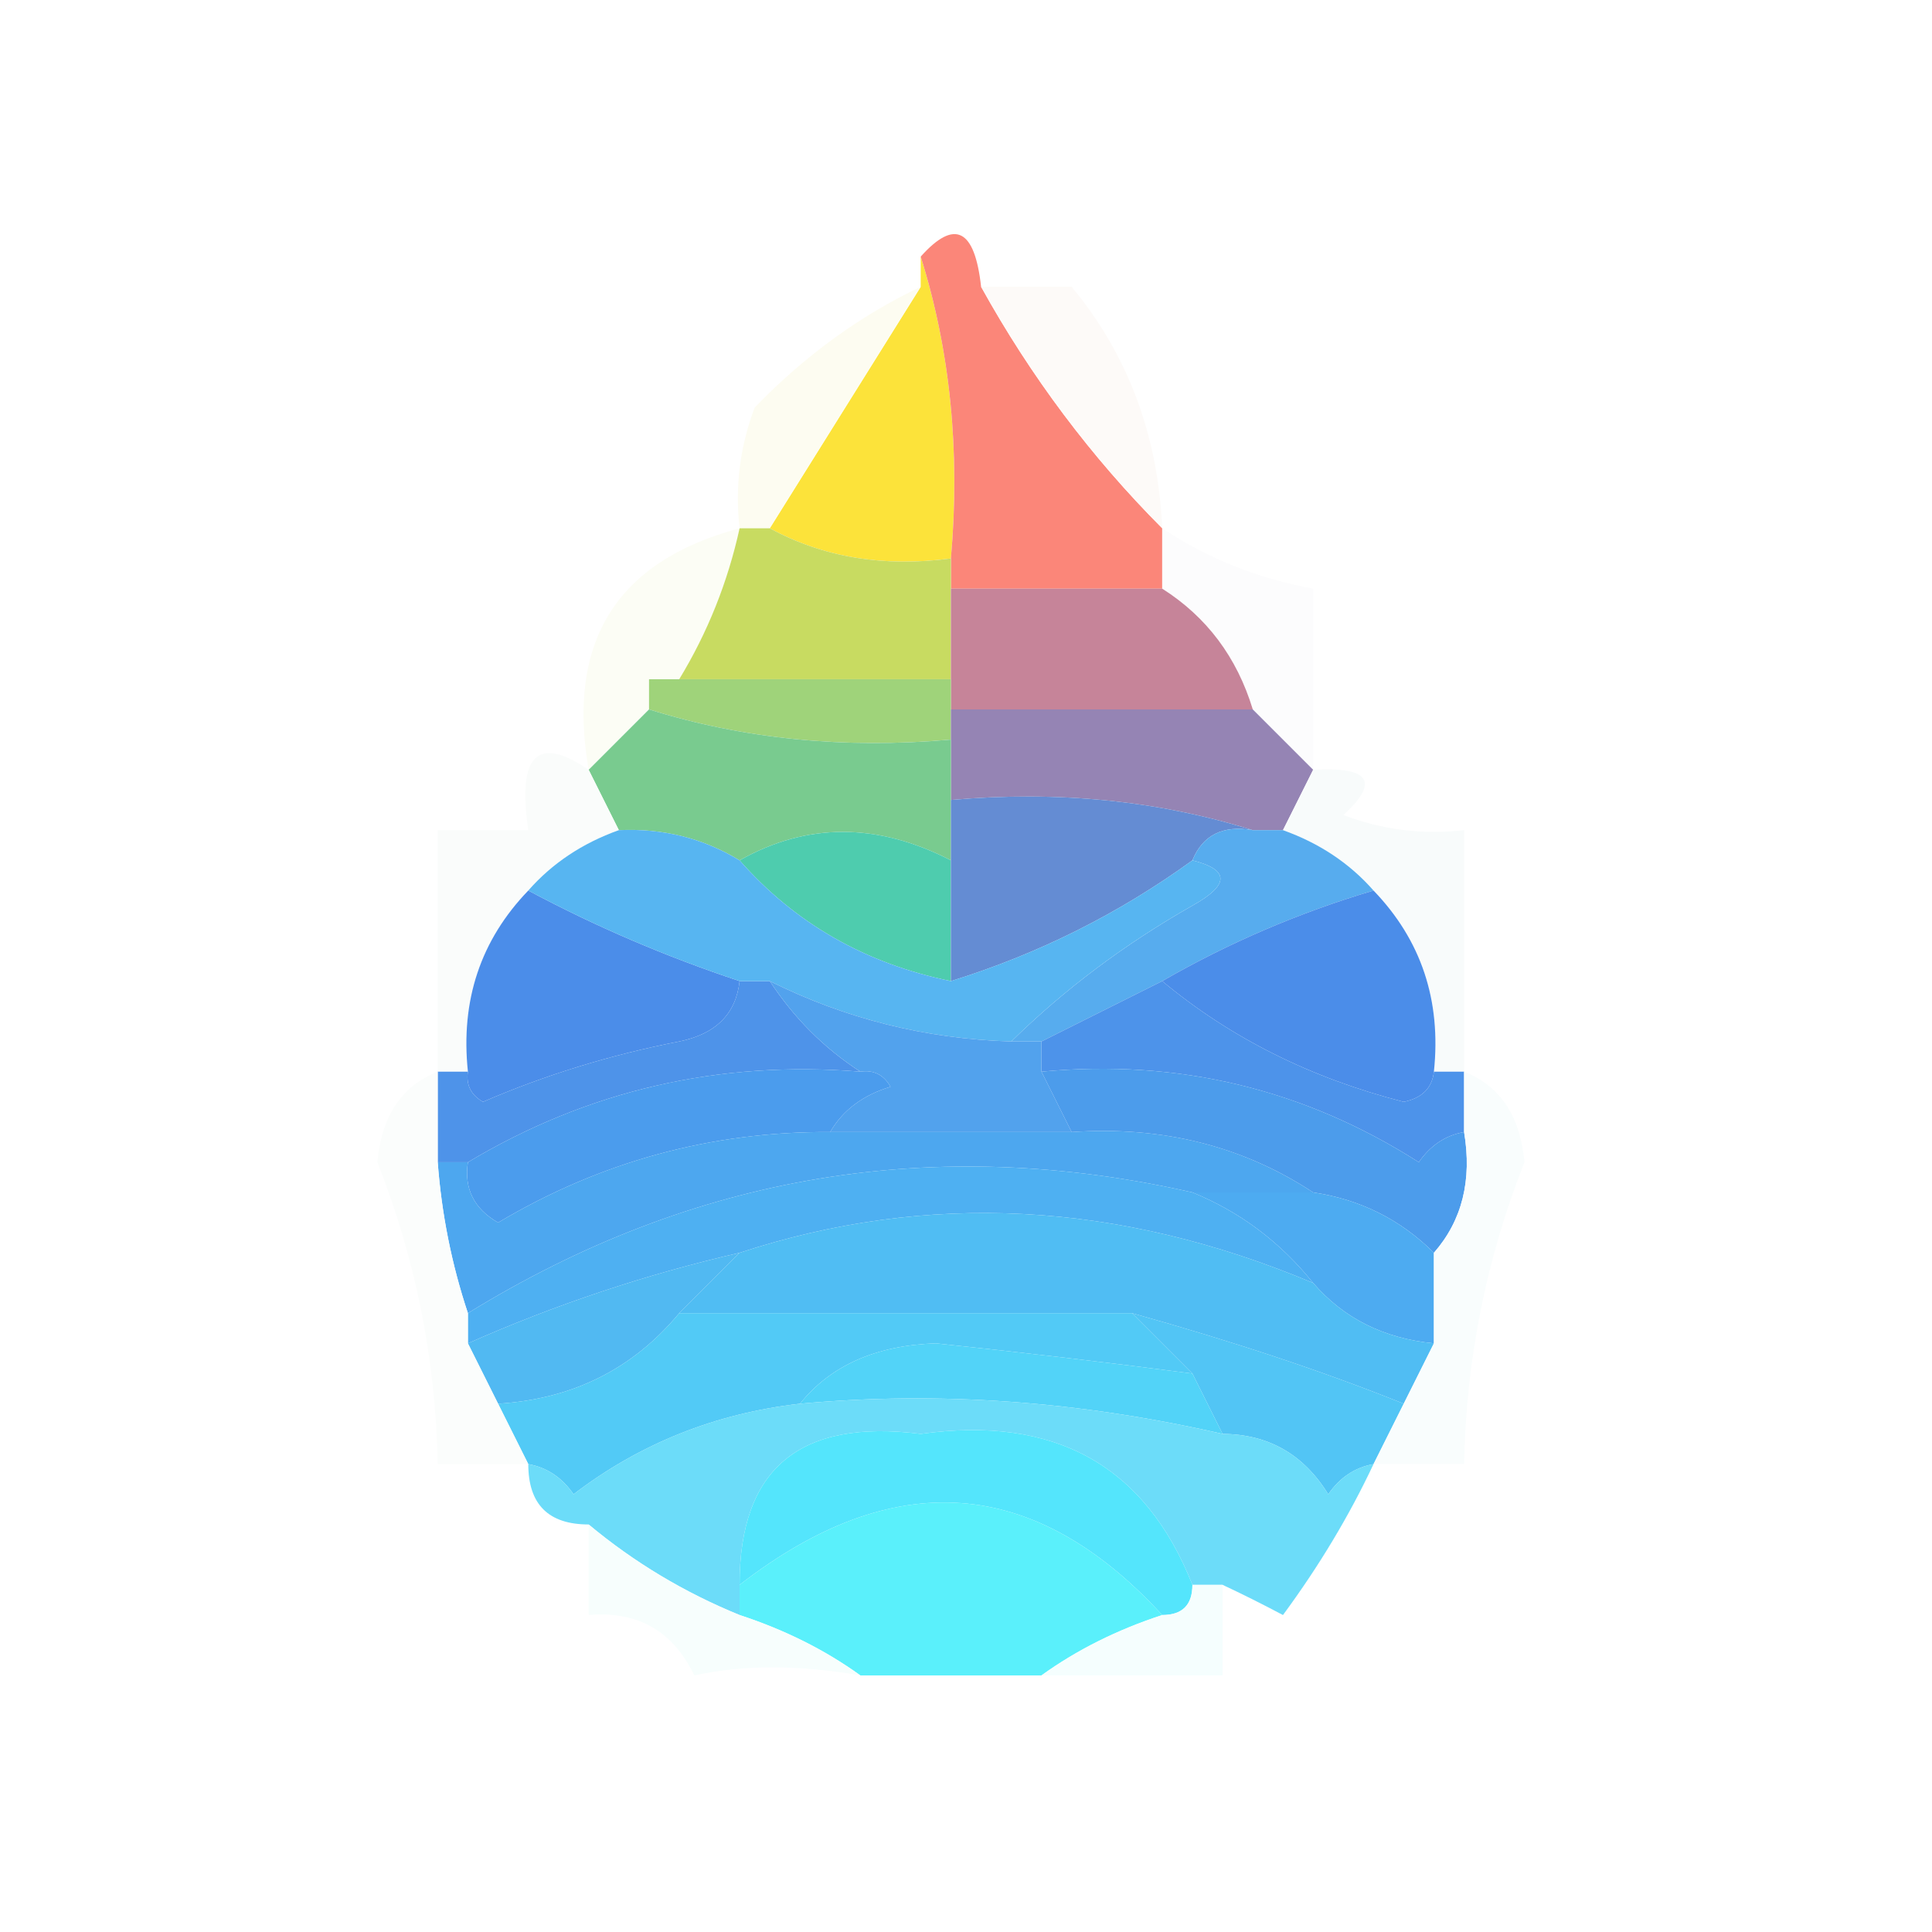
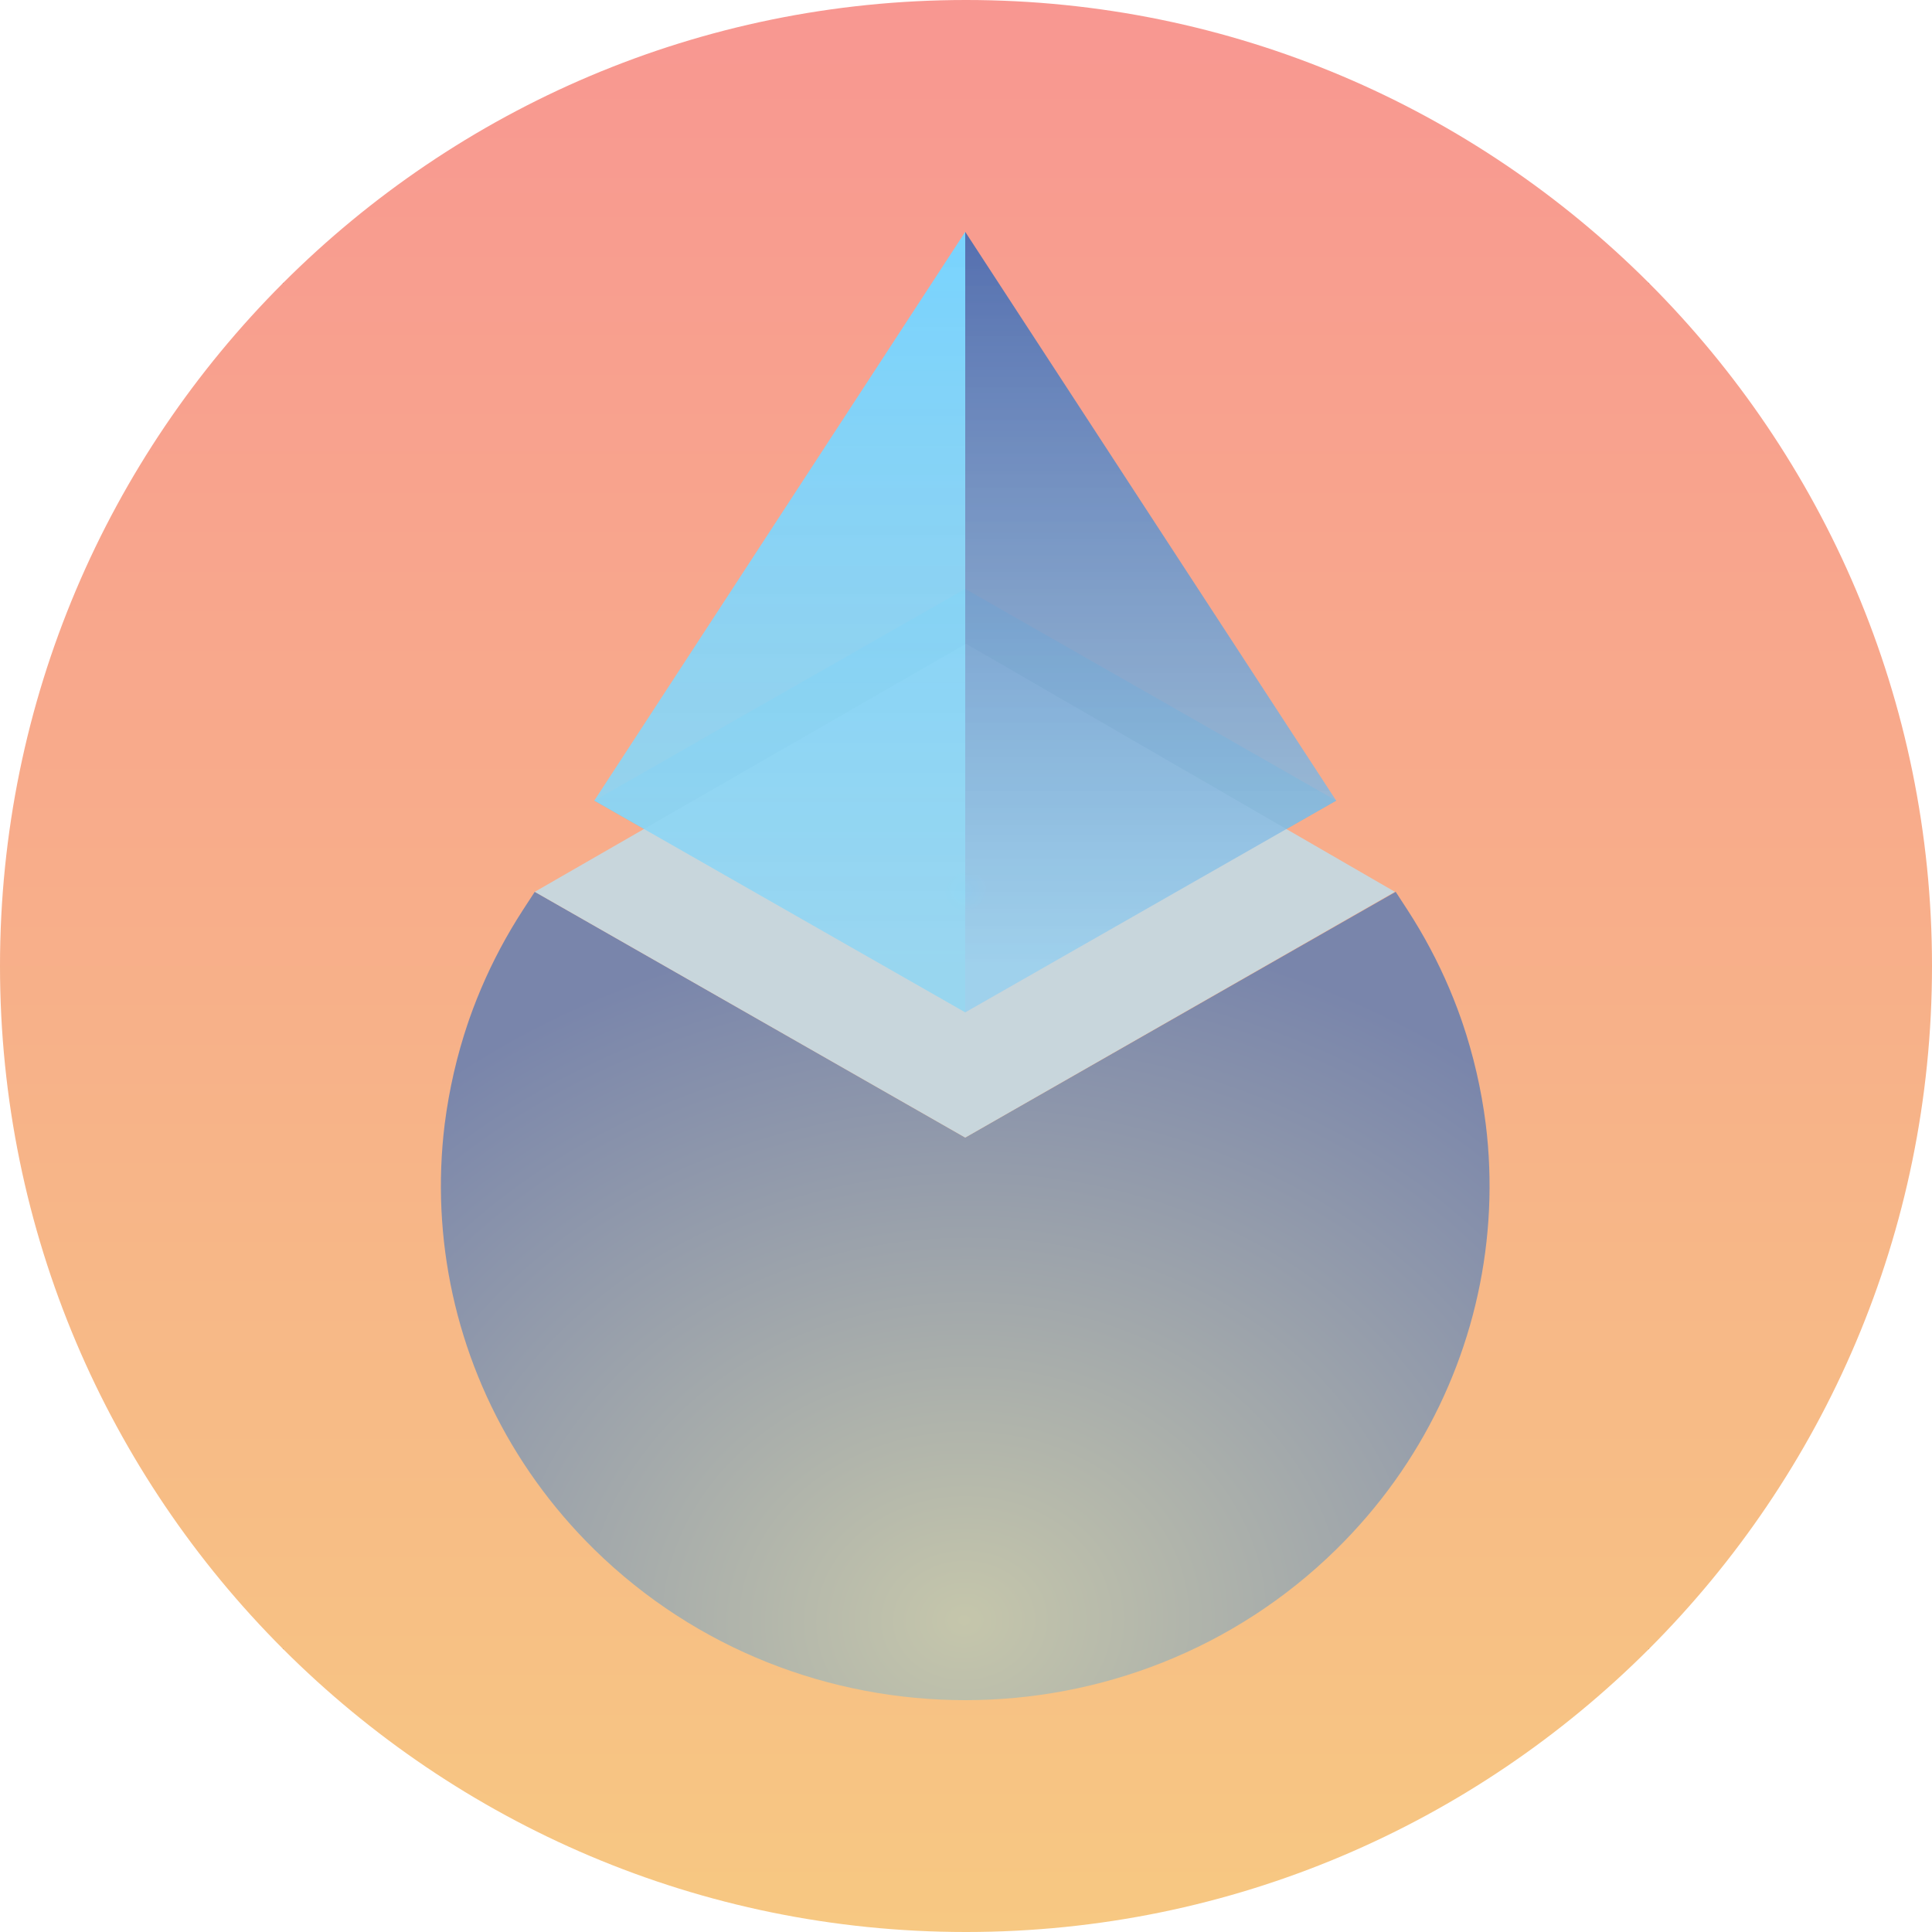
- <svg xmlns="http://www.w3.org/2000/svg" version="1.1" width="64px" height="64px" style="shape-rendering:geometricPrecision; text-rendering:geometricPrecision; image-rendering:optimizeQuality; fill-rule:evenodd; clip-rule:evenodd">
-   <g>
-     <path style="opacity:1" fill="#fce33a" d="M 30.5,8.5 C 31.479,11.625 31.813,14.958 31.5,18.5C 29.265,18.795 27.265,18.461 25.5,17.5C 27.167,14.833 28.833,12.167 30.5,9.5C 30.5,9.167 30.5,8.833 30.5,8.5 Z" />
-   </g>
-   <g>
-     <path style="opacity:1" fill="#fb8679" d="M 30.5,8.5 C 31.623,7.243 32.289,7.576 32.5,9.5C 34.147,12.473 36.147,15.14 38.5,17.5C 38.5,18.167 38.5,18.833 38.5,19.5C 36.167,19.5 33.833,19.5 31.5,19.5C 31.5,19.167 31.5,18.833 31.5,18.5C 31.813,14.958 31.479,11.625 30.5,8.5 Z" />
-   </g>
-   <g>
-     <path style="opacity:1" fill="#fdfcf1" d="M 30.5,9.5 C 28.833,12.167 27.167,14.833 25.5,17.5C 25.167,17.5 24.833,17.5 24.5,17.5C 24.343,16.127 24.51,14.793 25,13.5C 26.651,11.79 28.484,10.456 30.5,9.5 Z" />
-   </g>
-   <g>
-     <path style="opacity:1" fill="#fdfaf8" d="M 32.5,9.5 C 33.5,9.5 34.5,9.5 35.5,9.5C 37.361,11.745 38.361,14.412 38.5,17.5C 36.147,15.14 34.147,12.473 32.5,9.5 Z" />
-   </g>
-   <g>
-     <path style="opacity:1" fill="#fcfdf5" d="M 24.5,17.5 C 24.108,19.284 23.441,20.951 22.5,22.5C 22.167,22.5 21.833,22.5 21.5,22.5C 21.5,22.833 21.5,23.167 21.5,23.5C 20.833,24.167 20.167,24.833 19.5,25.5C 18.761,21.254 20.427,18.587 24.5,17.5 Z" />
-   </g>
-   <g>
-     <path style="opacity:1" fill="#fcfcfd" d="M 38.5,17.5 C 40.011,18.503 41.678,19.169 43.5,19.5C 43.5,21.5 43.5,23.5 43.5,25.5C 42.833,24.833 42.167,24.167 41.5,23.5C 40.974,21.77 39.974,20.436 38.5,19.5C 38.5,18.833 38.5,18.167 38.5,17.5 Z" />
-   </g>
-   <g>
-     <path style="opacity:1" fill="#c8db61" d="M 24.5,17.5 C 24.833,17.5 25.167,17.5 25.5,17.5C 27.265,18.461 29.265,18.795 31.5,18.5C 31.5,18.833 31.5,19.167 31.5,19.5C 31.5,20.5 31.5,21.5 31.5,22.5C 28.5,22.5 25.5,22.5 22.5,22.5C 23.441,20.951 24.108,19.284 24.5,17.5 Z" />
-   </g>
-   <g>
-     <path style="opacity:1" fill="#c68499" d="M 31.5,19.5 C 33.833,19.5 36.167,19.5 38.5,19.5C 39.974,20.436 40.974,21.77 41.5,23.5C 38.167,23.5 34.833,23.5 31.5,23.5C 31.5,23.167 31.5,22.833 31.5,22.5C 31.5,21.5 31.5,20.5 31.5,19.5 Z" />
-   </g>
-   <g>
-     <path style="opacity:1" fill="#9fd37a" d="M 21.5,22.5 C 21.833,22.5 22.167,22.5 22.5,22.5C 25.5,22.5 28.5,22.5 31.5,22.5C 31.5,22.833 31.5,23.167 31.5,23.5C 31.5,23.833 31.5,24.167 31.5,24.5C 27.958,24.813 24.625,24.479 21.5,23.5C 21.5,23.167 21.5,22.833 21.5,22.5 Z" />
-   </g>
-   <g>
-     <path style="opacity:1" fill="#9584b4" d="M 31.5,23.5 C 34.833,23.5 38.167,23.5 41.5,23.5C 42.167,24.167 42.833,24.833 43.5,25.5C 43.167,26.167 42.833,26.833 42.5,27.5C 42.167,27.5 41.833,27.5 41.5,27.5C 38.375,26.521 35.042,26.187 31.5,26.5C 31.5,25.833 31.5,25.167 31.5,24.5C 31.5,24.167 31.5,23.833 31.5,23.5 Z" />
-   </g>
-   <g>
-     <path style="opacity:1" fill="#79cb8f" d="M 21.5,23.5 C 24.625,24.479 27.958,24.813 31.5,24.5C 31.5,25.167 31.5,25.833 31.5,26.5C 31.5,27.167 31.5,27.833 31.5,28.5C 29.059,27.244 26.726,27.244 24.5,28.5C 23.292,27.766 21.959,27.433 20.5,27.5C 20.167,26.833 19.833,26.167 19.5,25.5C 20.167,24.833 20.833,24.167 21.5,23.5 Z" />
-   </g>
-   <g>
-     <path style="opacity:1" fill="#fafcfb" d="M 19.5,25.5 C 19.833,26.167 20.167,26.833 20.5,27.5C 19.291,27.932 18.291,28.599 17.5,29.5C 15.919,31.142 15.252,33.142 15.5,35.5C 15.167,35.5 14.833,35.5 14.5,35.5C 14.5,32.833 14.5,30.167 14.5,27.5C 15.5,27.5 16.5,27.5 17.5,27.5C 17.131,25.006 17.797,24.34 19.5,25.5 Z" />
-   </g>
-   <g>
-     <path style="opacity:1" fill="#f8fbfb" d="M 43.5,25.5 C 45.379,25.393 45.712,25.893 44.5,27C 45.793,27.49 47.127,27.657 48.5,27.5C 48.5,30.167 48.5,32.833 48.5,35.5C 48.167,35.5 47.833,35.5 47.5,35.5C 47.748,33.142 47.081,31.142 45.5,29.5C 44.709,28.599 43.709,27.932 42.5,27.5C 42.833,26.833 43.167,26.167 43.5,25.5 Z" />
-   </g>
-   <g>
-     <path style="opacity:1" fill="#4eccae" d="M 31.5,28.5 C 31.5,29.833 31.5,31.167 31.5,32.5C 28.669,31.921 26.336,30.588 24.5,28.5C 26.726,27.244 29.059,27.244 31.5,28.5 Z" />
-   </g>
-   <g>
-     <path style="opacity:1" fill="#648cd3" d="M 31.5,26.5 C 35.042,26.187 38.375,26.521 41.5,27.5C 40.508,27.328 39.842,27.662 39.5,28.5C 37.062,30.267 34.395,31.601 31.5,32.5C 31.5,31.167 31.5,29.833 31.5,28.5C 31.5,27.833 31.5,27.167 31.5,26.5 Z" />
-   </g>
-   <g>
-     <path style="opacity:1" fill="#57acee" d="M 39.5,28.5 C 39.842,27.662 40.508,27.328 41.5,27.5C 41.833,27.5 42.167,27.5 42.5,27.5C 43.709,27.932 44.709,28.599 45.5,29.5C 43.046,30.227 40.713,31.227 38.5,32.5C 37.167,33.167 35.833,33.833 34.5,34.5C 34.167,34.5 33.833,34.5 33.5,34.5C 35.253,32.778 37.253,31.277 39.5,30C 40.738,29.31 40.738,28.81 39.5,28.5 Z" />
-   </g>
-   <g>
-     <path style="opacity:1" fill="#4b8de9" d="M 17.5,29.5 C 19.722,30.688 22.055,31.688 24.5,32.5C 24.38,33.586 23.713,34.253 22.5,34.5C 20.235,34.94 18.068,35.606 16,36.5C 15.601,36.272 15.435,35.938 15.5,35.5C 15.252,33.142 15.919,31.142 17.5,29.5 Z" />
-   </g>
-   <g>
-     <path style="opacity:1" fill="#4b8de9" d="M 45.5,29.5 C 47.081,31.142 47.748,33.142 47.5,35.5C 47.44,36.043 47.107,36.376 46.5,36.5C 43.43,35.716 40.763,34.383 38.5,32.5C 40.713,31.227 43.046,30.227 45.5,29.5 Z" />
-   </g>
-   <g>
-     <path style="opacity:1" fill="#4e93e9" d="M 24.5,32.5 C 24.833,32.5 25.167,32.5 25.5,32.5C 26.306,33.728 27.306,34.728 28.5,35.5C 23.814,35.119 19.481,36.119 15.5,38.5C 15.167,38.5 14.833,38.5 14.5,38.5C 14.5,37.5 14.5,36.5 14.5,35.5C 14.833,35.5 15.167,35.5 15.5,35.5C 15.435,35.938 15.601,36.272 16,36.5C 18.068,35.606 20.235,34.94 22.5,34.5C 23.713,34.253 24.38,33.586 24.5,32.5 Z" />
-   </g>
-   <g>
-     <path style="opacity:1" fill="#57b5f1" d="M 20.5,27.5 C 21.959,27.433 23.292,27.766 24.5,28.5C 26.336,30.588 28.669,31.921 31.5,32.5C 34.395,31.601 37.062,30.267 39.5,28.5C 40.738,28.81 40.738,29.31 39.5,30C 37.253,31.277 35.253,32.778 33.5,34.5C 30.673,34.416 28.006,33.75 25.5,32.5C 25.167,32.5 24.833,32.5 24.5,32.5C 22.055,31.688 19.722,30.688 17.5,29.5C 18.291,28.599 19.291,27.932 20.5,27.5 Z" />
-   </g>
-   <g>
-     <path style="opacity:1" fill="#4d93ea" d="M 38.5,32.5 C 40.763,34.383 43.43,35.716 46.5,36.5C 47.107,36.376 47.44,36.043 47.5,35.5C 47.833,35.5 48.167,35.5 48.5,35.5C 48.5,36.167 48.5,36.833 48.5,37.5C 47.883,37.611 47.383,37.944 47,38.5C 43.199,36.074 39.032,35.074 34.5,35.5C 34.5,35.167 34.5,34.833 34.5,34.5C 35.833,33.833 37.167,33.167 38.5,32.5 Z" />
-   </g>
-   <g>
-     <path style="opacity:1" fill="#52a2ed" d="M 25.5,32.5 C 28.006,33.75 30.673,34.416 33.5,34.5C 33.833,34.5 34.167,34.5 34.5,34.5C 34.5,34.833 34.5,35.167 34.5,35.5C 34.833,36.167 35.167,36.833 35.5,37.5C 32.833,37.5 30.167,37.5 27.5,37.5C 27.918,36.778 28.584,36.278 29.5,36C 29.272,35.601 28.938,35.435 28.5,35.5C 27.306,34.728 26.306,33.728 25.5,32.5 Z" />
-   </g>
-   <g>
-     <path style="opacity:1" fill="#4b9ced" d="M 28.5,35.5 C 28.938,35.435 29.272,35.601 29.5,36C 28.584,36.278 27.918,36.778 27.5,37.5C 23.564,37.478 19.897,38.478 16.5,40.5C 15.703,40.043 15.369,39.376 15.5,38.5C 19.481,36.119 23.814,35.119 28.5,35.5 Z" />
-   </g>
-   <g>
-     <path style="opacity:1" fill="#4da7ef" d="M 27.5,37.5 C 30.167,37.5 32.833,37.5 35.5,37.5C 38.495,37.294 41.162,37.961 43.5,39.5C 42.167,39.5 40.833,39.5 39.5,39.5C 30.969,37.567 22.969,38.9 15.5,43.5C 14.962,41.883 14.629,40.216 14.5,38.5C 14.833,38.5 15.167,38.5 15.5,38.5C 15.369,39.376 15.703,40.043 16.5,40.5C 19.897,38.478 23.564,37.478 27.5,37.5 Z" />
-   </g>
-   <g>
-     <path style="opacity:1" fill="#4c9ceb" d="M 34.5,35.5 C 39.032,35.074 43.199,36.074 47,38.5C 47.383,37.944 47.883,37.611 48.5,37.5C 48.768,39.099 48.434,40.432 47.5,41.5C 46.395,40.4 45.062,39.733 43.5,39.5C 41.162,37.961 38.495,37.294 35.5,37.5C 35.167,36.833 34.833,36.167 34.5,35.5 Z" />
-   </g>
-   <g>
-     <path style="opacity:1" fill="#4eb0f2" d="M 39.5,39.5 C 41.076,40.143 42.41,41.143 43.5,42.5C 37.058,39.79 30.724,39.456 24.5,41.5C 21.406,42.213 18.406,43.213 15.5,44.5C 15.5,44.167 15.5,43.833 15.5,43.5C 22.969,38.9 30.969,37.567 39.5,39.5 Z" />
-   </g>
-   <g>
-     <path style="opacity:1" fill="#4dabf1" d="M 39.5,39.5 C 40.833,39.5 42.167,39.5 43.5,39.5C 45.062,39.733 46.395,40.4 47.5,41.5C 47.5,42.5 47.5,43.5 47.5,44.5C 45.847,44.34 44.514,43.674 43.5,42.5C 42.41,41.143 41.076,40.143 39.5,39.5 Z" />
-   </g>
-   <g>
-     <path style="opacity:1" fill="#50bdf3" d="M 43.5,42.5 C 44.514,43.674 45.847,44.34 47.5,44.5C 47.167,45.167 46.833,45.833 46.5,46.5C 43.892,45.45 40.892,44.45 37.5,43.5C 32.5,43.5 27.5,43.5 22.5,43.5C 23.167,42.833 23.833,42.167 24.5,41.5C 30.724,39.456 37.058,39.79 43.5,42.5 Z" />
-   </g>
-   <g>
-     <path style="opacity:1" fill="#51b9f2" d="M 24.5,41.5 C 23.833,42.167 23.167,42.833 22.5,43.5C 20.97,45.346 18.97,46.346 16.5,46.5C 16.167,45.833 15.833,45.167 15.5,44.5C 18.406,43.213 21.406,42.213 24.5,41.5 Z" />
-   </g>
-   <g>
-     <path style="opacity:1" fill="#52caf6" d="M 22.5,43.5 C 27.5,43.5 32.5,43.5 37.5,43.5C 38.167,44.167 38.833,44.833 39.5,45.5C 36.681,45.131 33.848,44.798 31,44.5C 29.015,44.569 27.515,45.235 26.5,46.5C 23.694,46.822 21.194,47.822 19,49.5C 18.617,48.944 18.117,48.611 17.5,48.5C 17.167,47.833 16.833,47.167 16.5,46.5C 18.97,46.346 20.97,45.346 22.5,43.5 Z" />
-   </g>
-   <g>
-     <path style="opacity:1" fill="#52c5f5" d="M 37.5,43.5 C 40.892,44.45 43.892,45.45 46.5,46.5C 46.167,47.167 45.833,47.833 45.5,48.5C 44.883,48.611 44.383,48.944 44,49.5C 43.184,48.177 42.017,47.511 40.5,47.5C 40.167,46.833 39.833,46.167 39.5,45.5C 38.833,44.833 38.167,44.167 37.5,43.5 Z" />
-   </g>
-   <g>
-     <path style="opacity:1" fill="#fbfdfc" d="M 14.5,35.5 C 14.5,36.5 14.5,37.5 14.5,38.5C 14.629,40.216 14.962,41.883 15.5,43.5C 15.5,43.833 15.5,44.167 15.5,44.5C 15.833,45.167 16.167,45.833 16.5,46.5C 16.833,47.167 17.167,47.833 17.5,48.5C 16.5,48.5 15.5,48.5 14.5,48.5C 14.434,45.038 13.767,41.705 12.5,38.5C 12.64,36.97 13.306,35.97 14.5,35.5 Z" />
-   </g>
-   <g>
-     <path style="opacity:1" fill="#f9fdfd" d="M 48.5,35.5 C 49.694,35.97 50.36,36.97 50.5,38.5C 49.233,41.705 48.566,45.038 48.5,48.5C 47.5,48.5 46.5,48.5 45.5,48.5C 45.833,47.833 46.167,47.167 46.5,46.5C 46.833,45.833 47.167,45.167 47.5,44.5C 47.5,43.5 47.5,42.5 47.5,41.5C 48.434,40.432 48.768,39.099 48.5,37.5C 48.5,36.833 48.5,36.167 48.5,35.5 Z" />
-   </g>
-   <g>
-     <path style="opacity:1" fill="#52d3f8" d="M 39.5,45.5 C 39.833,46.167 40.167,46.833 40.5,47.5C 35.753,46.412 31.087,46.078 26.5,46.5C 27.515,45.235 29.015,44.569 31,44.5C 33.848,44.798 36.681,45.131 39.5,45.5 Z" />
-   </g>
-   <g>
-     <path style="opacity:1" fill="#6cdcf9" d="M 40.5,47.5 C 42.017,47.511 43.184,48.177 44,49.5C 44.383,48.944 44.883,48.611 45.5,48.5C 44.695,50.213 43.695,51.879 42.5,53.5C 41.816,53.137 41.15,52.804 40.5,52.5C 40.167,52.5 39.833,52.5 39.5,52.5C 37.936,48.545 34.936,46.879 30.5,47.5C 26.491,46.99 24.491,48.657 24.5,52.5C 24.5,52.833 24.5,53.167 24.5,53.5C 22.668,52.752 21.001,51.752 19.5,50.5C 18.167,50.5 17.5,49.833 17.5,48.5C 18.117,48.611 18.617,48.944 19,49.5C 21.194,47.822 23.694,46.822 26.5,46.5C 31.087,46.078 35.753,46.412 40.5,47.5 Z" />
-   </g>
-   <g>
-     <path style="opacity:1" fill="#54e5fc" d="M 39.5,52.5 C 39.5,53.167 39.167,53.5 38.5,53.5C 34.262,48.887 29.595,48.554 24.5,52.5C 24.491,48.657 26.491,46.99 30.5,47.5C 34.936,46.879 37.936,48.545 39.5,52.5 Z" />
-   </g>
-   <g>
-     <path style="opacity:1" fill="#5af0fb" d="M 38.5,53.5 C 37.005,53.989 35.672,54.655 34.5,55.5C 32.5,55.5 30.5,55.5 28.5,55.5C 27.328,54.655 25.995,53.989 24.5,53.5C 24.5,53.167 24.5,52.833 24.5,52.5C 29.595,48.554 34.262,48.887 38.5,53.5 Z" />
-   </g>
-   <g>
-     <path style="opacity:1" fill="#f5fefe" d="M 39.5,52.5 C 39.833,52.5 40.167,52.5 40.5,52.5C 40.5,53.5 40.5,54.5 40.5,55.5C 38.5,55.5 36.5,55.5 34.5,55.5C 35.672,54.655 37.005,53.989 38.5,53.5C 39.167,53.5 39.5,53.167 39.5,52.5 Z" />
-   </g>
-   <g>
-     <path style="opacity:1" fill="#f7fefd" d="M 19.5,50.5 C 21.001,51.752 22.668,52.752 24.5,53.5C 25.995,53.989 27.328,54.655 28.5,55.5C 26.459,55.146 24.625,55.146 23,55.5C 22.29,54.027 21.124,53.36 19.5,53.5C 19.5,52.5 19.5,51.5 19.5,50.5 Z" />
+ <svg xmlns="http://www.w3.org/2000/svg" xmlns:xlink="http://www.w3.org/1999/xlink" version="1.1" id="Layer_1" x="0px" y="0px" viewBox="0 0 2500 2500" style="enable-background:new 0 0 2500 2500;" xml:space="preserve">
+   <style type="text/css">
+ 	.st0{fill:none;}
+ 	.st1{clip-path:url(#SVGID_00000175323500588710242480000010409320418089475220_);}
+ 	.st2{fill:none;stroke:#000000;stroke-miterlimit:22.926;}
+ 	.st3{fill:url(#SVGID_00000044889847098847693360000003610436166394470064_);}
+ 	.st4{clip-path:url(#SVGID_00000132060139772894435250000012028383138600074161_);}
+ 	.st5{fill-rule:evenodd;clip-rule:evenodd;fill:url(#SVGID_00000102511534257884174120000005995613096072189056_);}
+ 	.st6{fill:url(#SVGID_00000047035653201721046440000013437142730650075042_);}
+ 	.st7{fill:url(#SVGID_00000044171817386892203900000009737351172183354244_);}
+ 	.st8{fill:url(#SVGID_00000085962081573399893610000001228047778553261499_);}
+ 	.st9{fill:url(#SVGID_00000058554585950608509210000006868345997990463903_);}
+ </style>
+   <g id="Layer_x0020_1">
+     <g id="_2090755387392">
+       <path class="st0" d="M1250,0L1250,0c690,0,1250,560,1250,1250l0,0c0,690-560,1250-1250,1250l0,0C560,2500,0,1940,0,1250l0,0    C0,560,560,0,1250,0z" />
+       <g>
+         <g>
+           <defs>
+             <path id="SVGID_1_" d="M1250,0L1250,0c690,0,1250,560,1250,1250l0,0c0,690-560,1250-1250,1250l0,0C560,2500,0,1940,0,1250l0,0       C0,560,560,0,1250,0z" />
+           </defs>
+           <clipPath id="SVGID_00000160188587584686621390000014387546349215543718_">
+             <use xlink:href="#SVGID_1_" style="overflow:visible;" />
+           </clipPath>
+           <g style="clip-path:url(#SVGID_00000160188587584686621390000014387546349215543718_);">
+             <path id="_1" class="st2" d="M0,0l2500,2500 M2500,0L0,2500" />
+           </g>
+         </g>
+       </g>
+       <linearGradient id="SVGID_00000165228026751743658530000016517460302465612473_" gradientUnits="userSpaceOnUse" x1="1250" y1="-1656" x2="1250" y2="844" gradientTransform="matrix(1 0 0 1 0 1656)">
+         <stop offset="0" style="stop-color:#F89791" />
+         <stop offset="1" style="stop-color:#F7C882" />
+       </linearGradient>
+       <path style="fill:url(#SVGID_00000165228026751743658530000016517460302465612473_);" d="M1250,0L1250,0c690,0,1250,560,1250,1250    l0,0c0,690-560,1250-1250,1250l0,0C560,2500,0,1940,0,1250l0,0C0,560,560,0,1250,0z" />
+       <g>
+         <g>
+           <defs>
+             <path id="SVGID_00000163036181998440552620000014268914133738242734_" d="M1249,1472l-557-318l-15,23c-171,263-133,607,92,828       c265,260,695,260,960,0c225-221,263-565,92-828l-15-23L1249,1472z" />
+           </defs>
+           <clipPath id="SVGID_00000129916768327263564950000008320770272134965387_">
+             <use xlink:href="#SVGID_00000163036181998440552620000014268914133738242734_" style="overflow:visible;" />
+           </clipPath>
+           <g style="clip-path:url(#SVGID_00000129916768327263564950000008320770272134965387_);">
+             <g>
+               <radialGradient id="SVGID_00000041998727016348714760000012056648825883767482_" cx="4255.891" cy="1058.028" r="594" gradientTransform="matrix(-1.242690e-02 -1.5265 1.8194 -2.651850e-02 -624.3724 8621.436)" gradientUnits="userSpaceOnUse">
+                 <stop offset="0" style="stop-color:#C5C6AB" />
+                 <stop offset="1" style="stop-color:#7985AB" />
+               </radialGradient>
+               <circle style="fill-rule:evenodd;clip-rule:evenodd;fill:url(#SVGID_00000041998727016348714760000012056648825883767482_);" cx="1249" cy="1541" r="679" />
+             </g>
+           </g>
+         </g>
+       </g>
+       <path class="st0" d="M1249,1472l-557-318l-15,23c-171,263-133,607,92,828c265,260,695,260,960,0c225-221,263-565,92-828l-15-23    L1249,1472z" />
+       <radialGradient id="SVGID_00000126316947920773211430000009595244327353372847_" cx="1249" cy="-620" r="24" gradientTransform="matrix(1 0 0 1 0 1656)" gradientUnits="userSpaceOnUse">
+         <stop offset="0" style="stop-color:#0066FF;stop-opacity:0" />
+         <stop offset="1" style="stop-color:#00C2FF;stop-opacity:0.4" />
+       </radialGradient>
+       <polygon style="fill:url(#SVGID_00000126316947920773211430000009595244327353372847_);" points="1249,762 769,1036 1249,1310     1729,1036   " />
+       <radialGradient id="SVGID_00000040537778241883717370000000066377911240089534_" cx="1248.5" cy="-503.5" r="28.008" gradientTransform="matrix(1 0 0 1 0 1656)" gradientUnits="userSpaceOnUse">
+         <stop offset="0" style="stop-color:#AEE6F9;stop-opacity:0.859" />
+         <stop offset="1" style="stop-color:#C8D6DC" />
+       </radialGradient>
+       <polygon style="fill:url(#SVGID_00000040537778241883717370000000066377911240089534_);" points="1250,833 692,1154 1249,1472     1805,1154   " />
+       <linearGradient id="SVGID_00000103958340582352094870000003712943117012806833_" gradientUnits="userSpaceOnUse" x1="1009" y1="-1406" x2="1009" y2="-406" gradientTransform="matrix(1 0 0 1 0 1656)">
+         <stop offset="0" style="stop-color:#77D4FF" />
+         <stop offset="1" style="stop-color:#93D6F2;stop-opacity:0.898" />
+       </linearGradient>
+       <polygon style="fill:url(#SVGID_00000103958340582352094870000003712943117012806833_);" points="1249,300 769,1036 1249,1310       " />
+       <linearGradient id="SVGID_00000027599097175920634010000007977452326395958914_" gradientUnits="userSpaceOnUse" x1="1489" y1="-1406" x2="1489" y2="-406" gradientTransform="matrix(1 0 0 1 0 1656)">
+         <stop offset="0" style="stop-color:#506AAC" />
+         <stop offset="1" style="stop-color:#96CFEF;stop-opacity:0.82" />
+       </linearGradient>
+       <polygon style="fill:url(#SVGID_00000027599097175920634010000007977452326395958914_);" points="1249,1310 1729,1036 1249,300       " />
+     </g>
  </g>
</svg>
